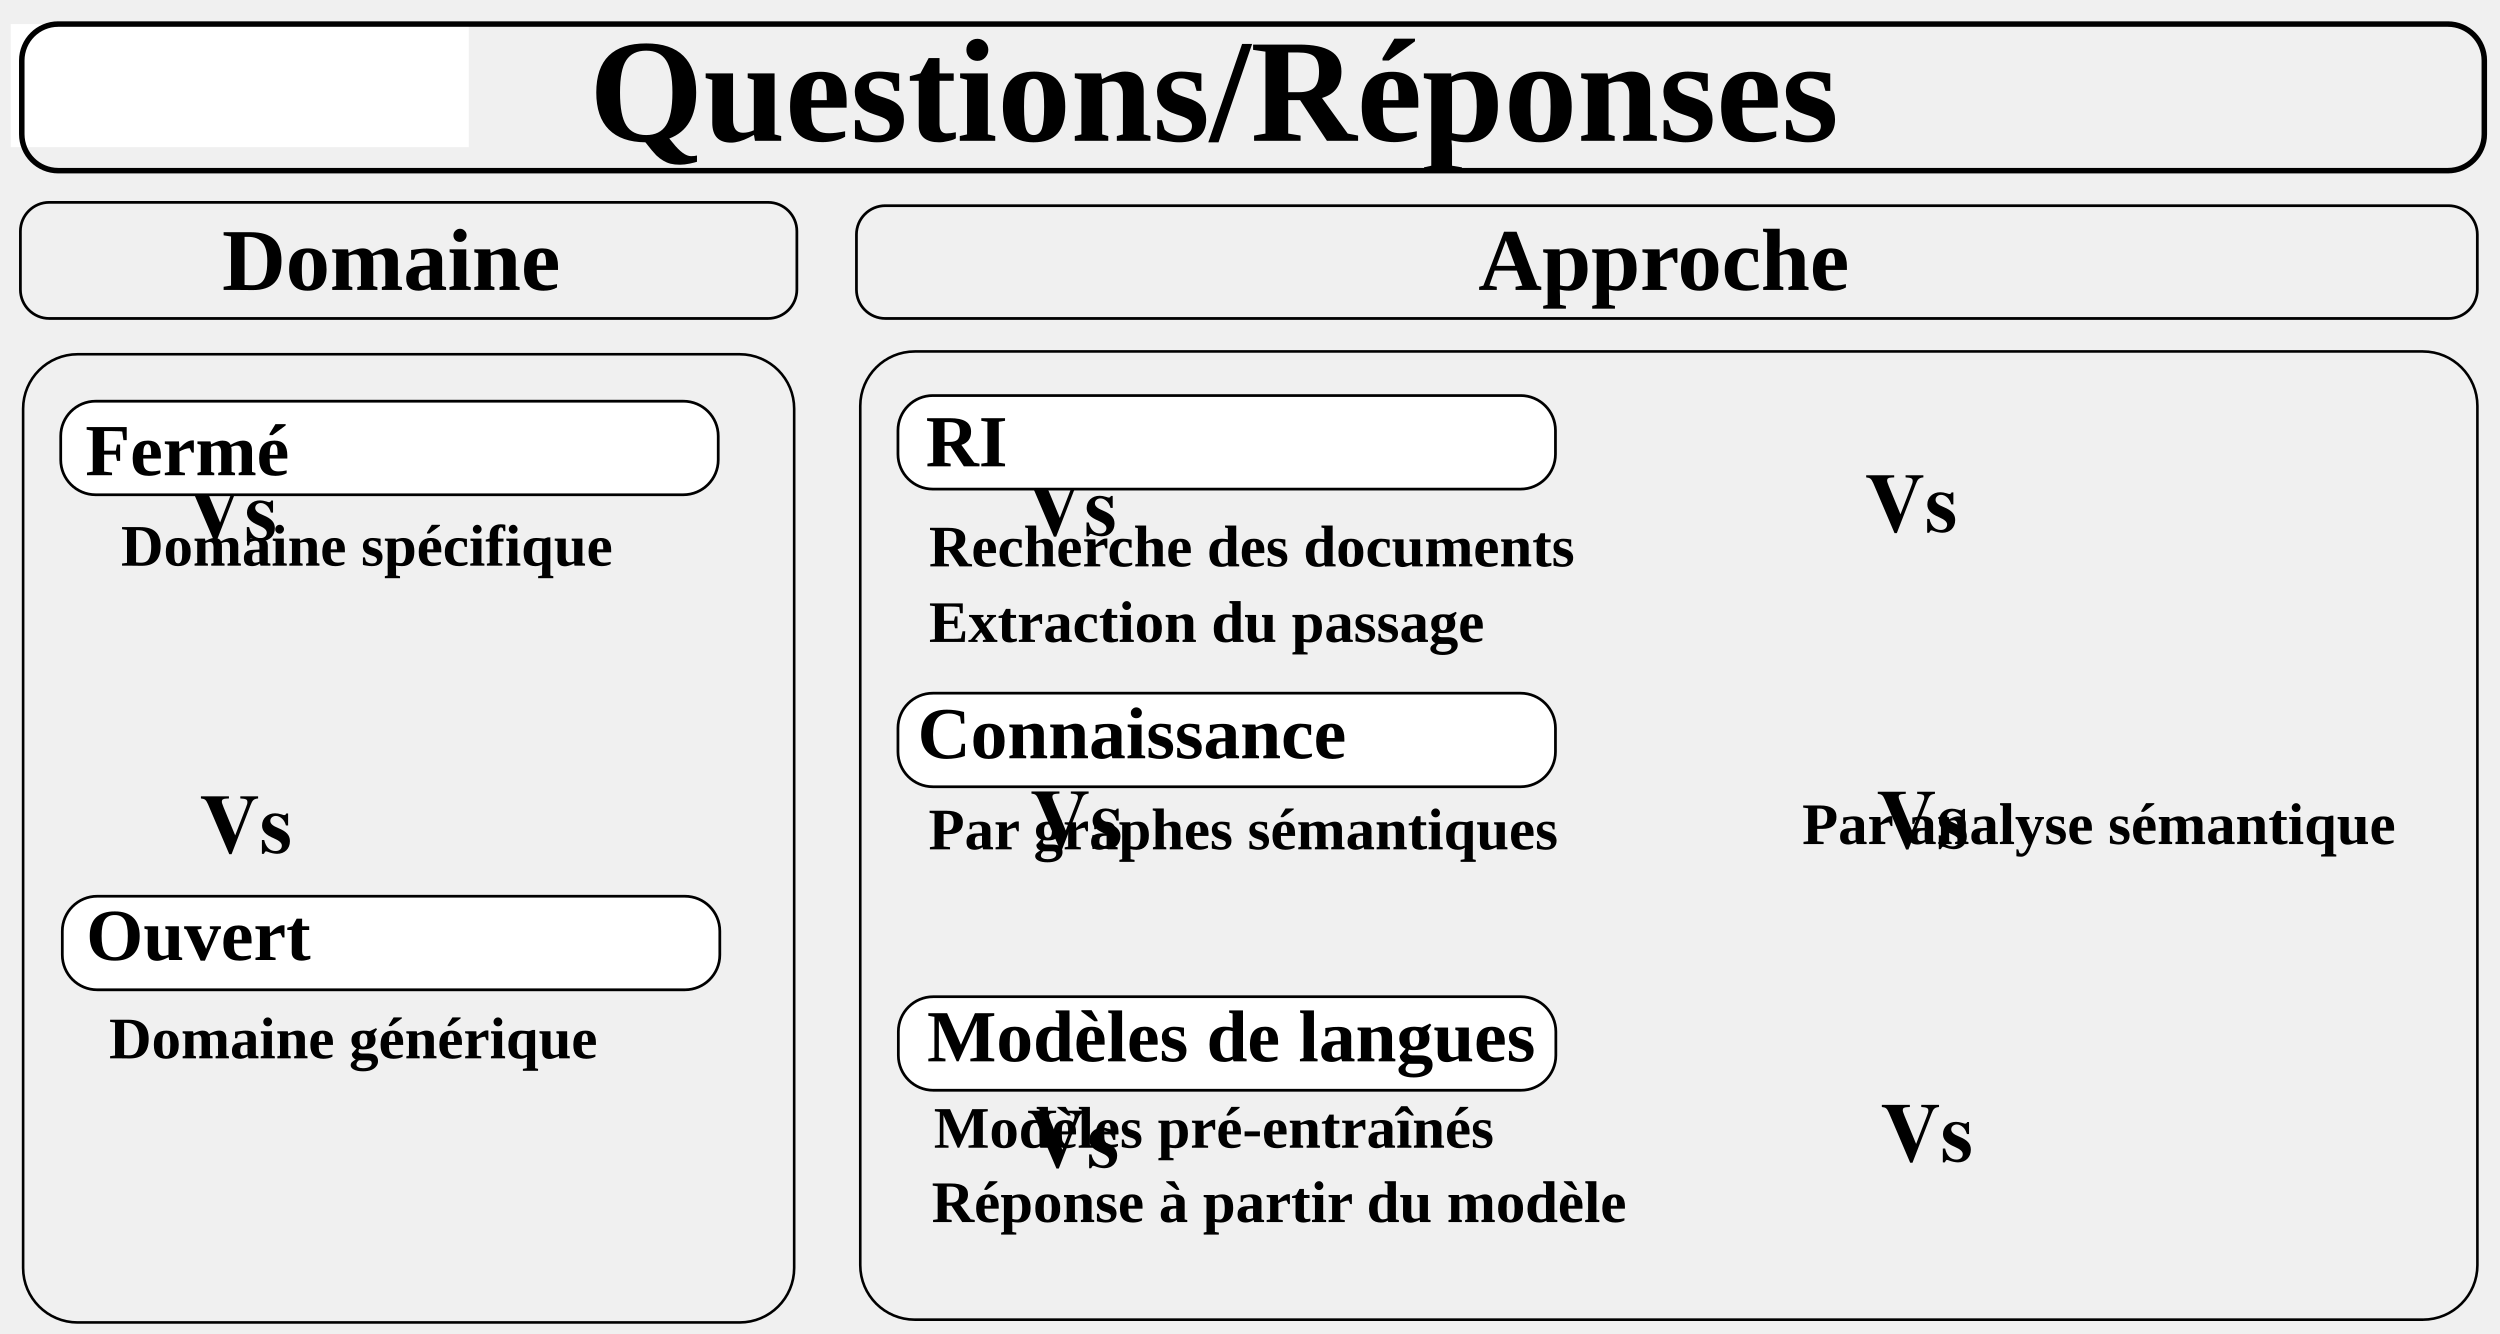
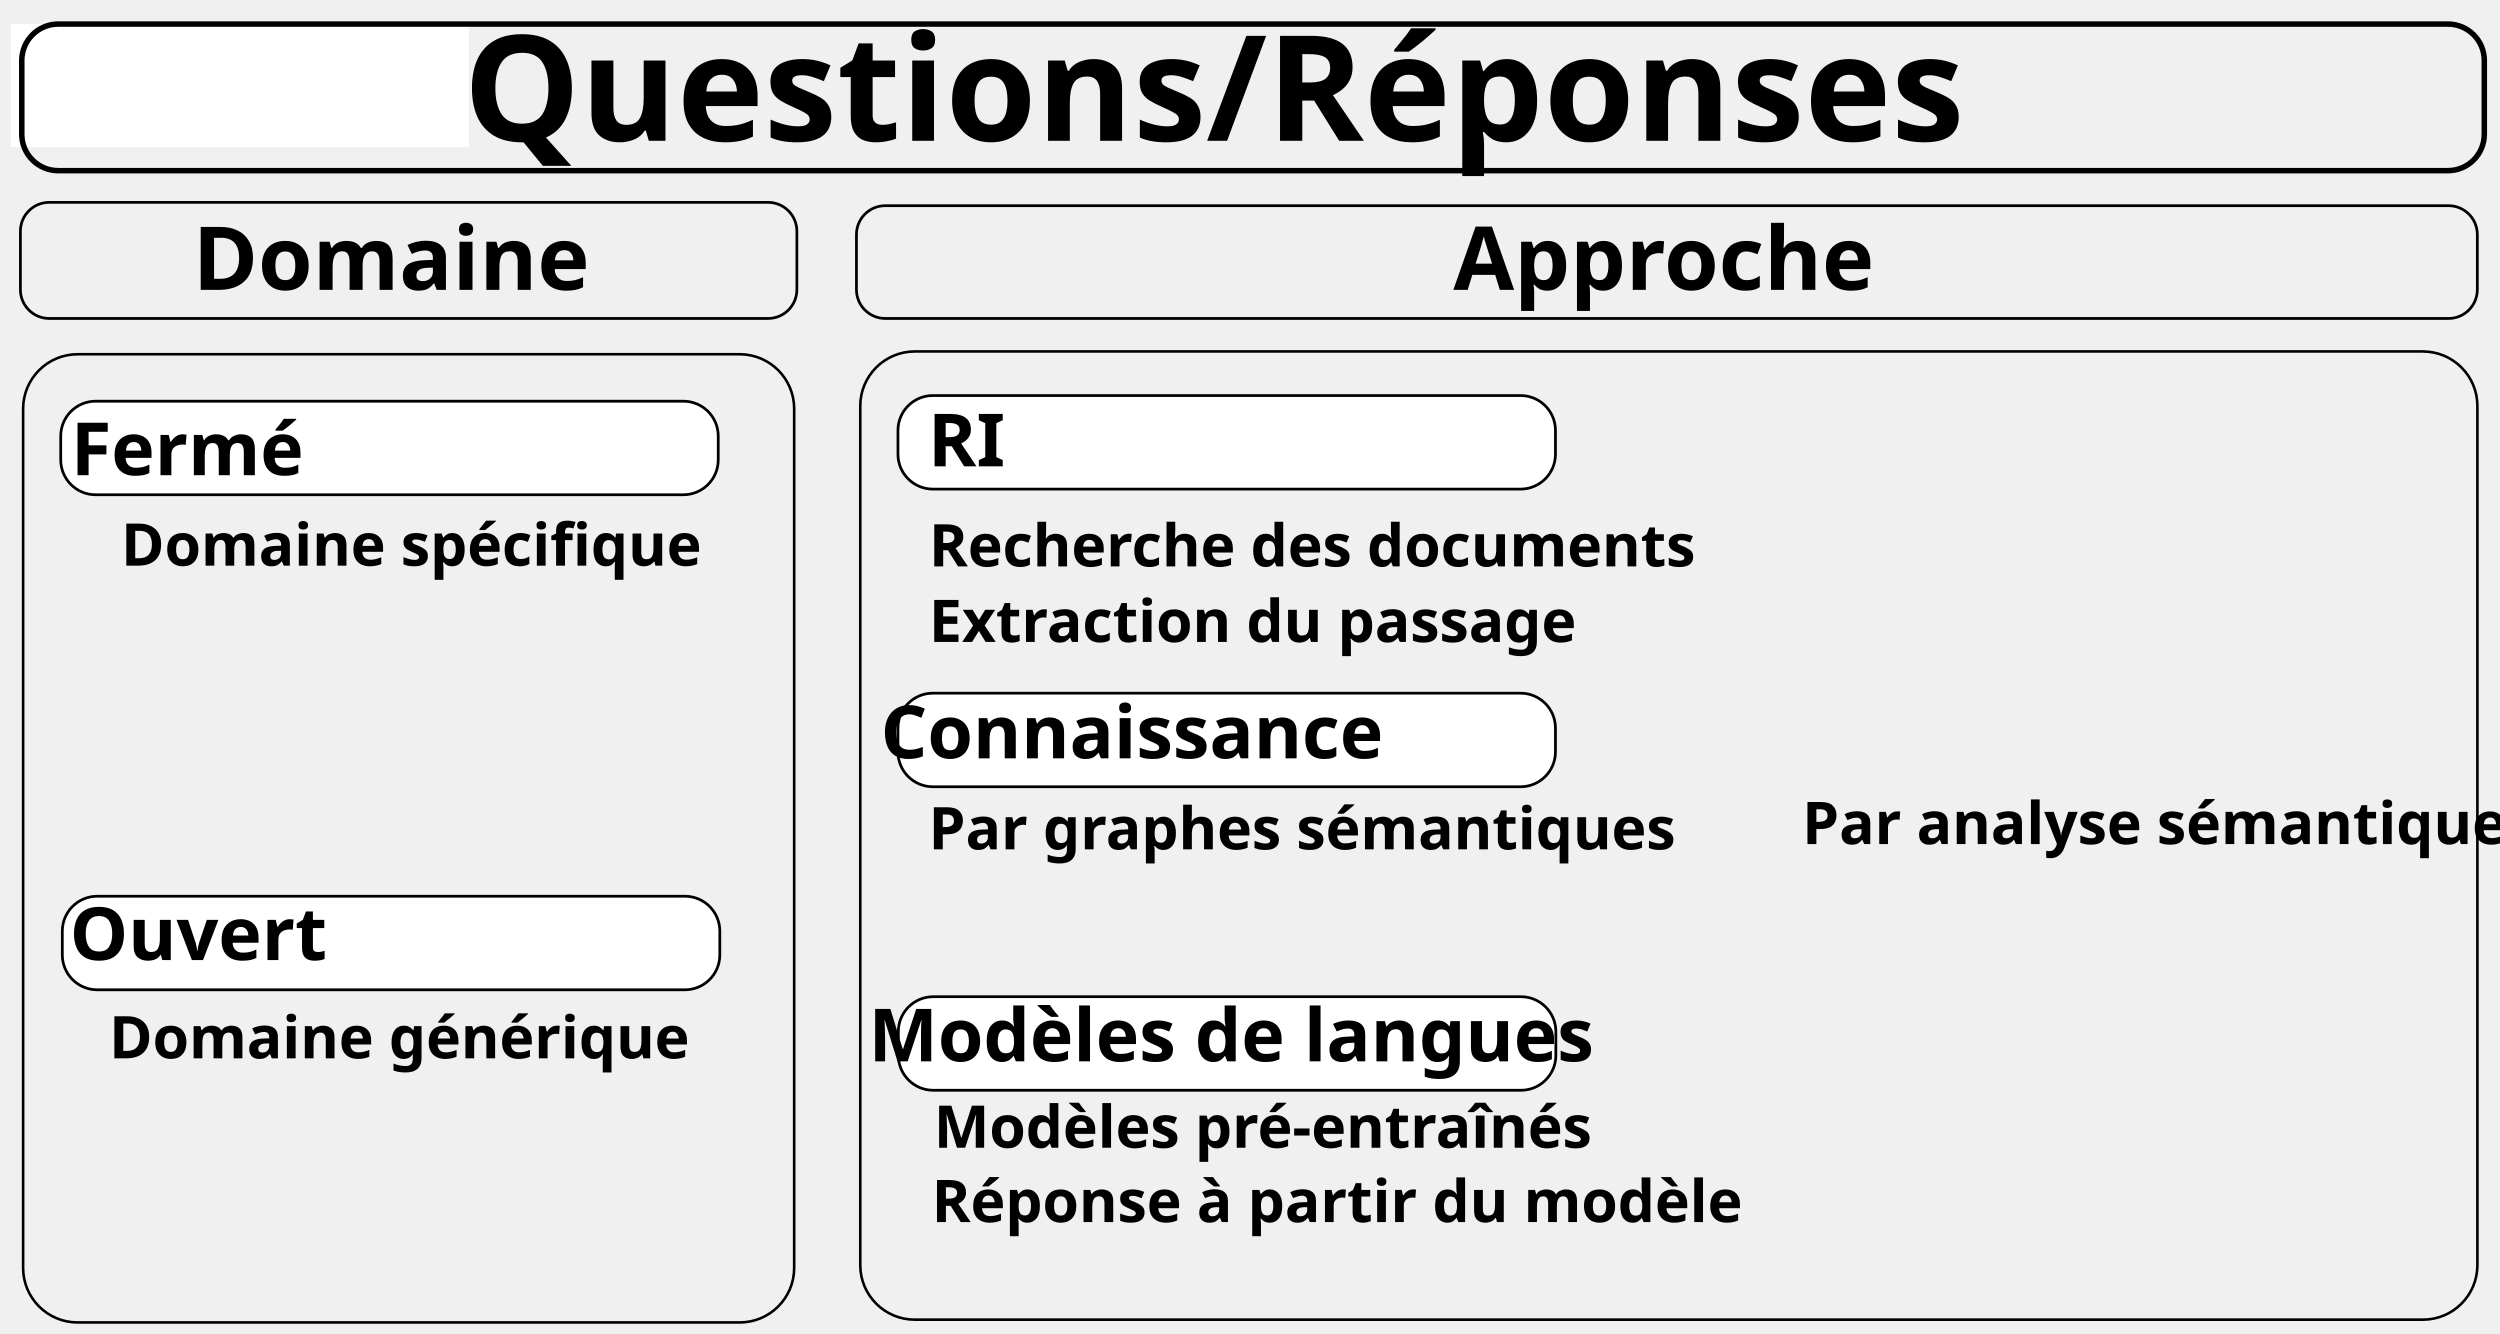
<svg xmlns="http://www.w3.org/2000/svg" width="12cm" height="6.4cm" viewBox="-301 0 237 113.371" version="1.1" id="svg252">
  <defs id="defs256" />
  <rect id="rect78-7-9-8" height="91.786" width="73.096" y="27.068" x="-298.809" style="fill:none;fill-opacity:0.651;stroke:#000000;stroke-width:0.247;stroke-miterlimit:4;stroke-dasharray:none" ry="5.168" />
-   <text font-size="12.418" style="font-style:normal;font-weight:normal;font-size:12.418px;font-family:'Times New Roman';text-anchor:start;fill:#000000" x="121.584" y="0.156" id="text44">
+   <text font-size="12.418" style="font-style:normal;font-weight:normal;font-size:12.418px;font-family:'Crimson Text';text-anchor:start;fill:#000000" x="121.584" y="0.156" id="text44">
    <tspan x="121.584" y="0.156" id="tspan42" />
-   </text>
-   <text font-size="7.902" style="font-style:normal;font-weight:700;font-size:7.902px;font-family:'Nimbus Roman No9 L';text-anchor:start;fill:#000000" x="-283.508" y="44.655" id="text222">
-     <tspan x="-283.508" y="44.655" id="tspan220">Vs</tspan>
-   </text>
-   <text font-size="7.902" style="font-style:normal;font-weight:700;font-size:7.902px;font-family:'Nimbus Roman No9 L';text-anchor:start;fill:#000000" x="-282.078" y="74.321" id="text226">
-     <tspan x="-282.078" y="74.321" id="tspan224">Vs</tspan>
-   </text>
-   <text font-size="7.902" style="font-style:normal;font-weight:700;font-size:7.902px;font-family:'Nimbus Roman No9 L';text-anchor:start;fill:#000000" x="-203.908" y="44.216" id="text230">
-     <tspan x="-203.908" y="44.216" id="tspan228">Vs</tspan>
-   </text>
-   <text font-size="7.902" style="font-style:normal;font-weight:700;font-size:7.902px;font-family:'Nimbus Roman No9 L';text-anchor:start;fill:#000000" x="-203.342" y="73.861" id="text234">
-     <tspan x="-203.342" y="73.861" id="tspan232">Vs</tspan>
-   </text>
-   <text font-size="7.902" style="font-style:normal;font-weight:700;font-size:7.902px;font-family:'Nimbus Roman No9 L';text-anchor:start;fill:#000000" x="-203.66" y="104.125" id="text238">
-     <tspan x="-203.66" y="104.125" id="tspan236">Vs</tspan>
-   </text>
-   <text font-size="7.902" style="font-style:normal;font-weight:700;font-size:7.902px;font-family:'Nimbus Roman No9 L';text-anchor:start;fill:#000000" x="-124.211" y="43.88" id="text242">
-     <tspan x="-124.211" y="43.88" id="tspan240">Vs</tspan>
-   </text>
-   <text font-size="7.902" style="font-style:normal;font-weight:700;font-size:7.902px;font-family:'Nimbus Roman No9 L';text-anchor:start;fill:#000000" x="-123.115" y="73.879" id="text246">
-     <tspan x="-123.115" y="73.879" id="tspan244">Vs</tspan>
-   </text>
-   <text font-size="7.902" style="font-style:normal;font-weight:700;font-size:7.902px;font-family:'Nimbus Roman No9 L';text-anchor:start;fill:#000000" x="-122.726" y="103.568" id="text250">
-     <tspan x="-122.726" y="103.568" id="tspan248">Vs</tspan>
  </text>
  <rect id="rect76-6" height="11.668" width="43.429" y="-4.232" x="-299.984" style="fill:#ffffff" />
  <rect id="rect78-7" height="13.897" width="233.448" y="-4.233" x="-298.935" style="fill:none;fill-opacity:1;stroke:#000000;stroke-width:0.523;stroke-miterlimit:4;stroke-dasharray:none" ry="3.455" />
-   <text id="text82-5" y="6.835" x="-185.927" style="font-style:normal;font-weight:normal;font-size:6.773px;font-family:'Times New Roman';text-anchor:middle;fill:#000000;fill-opacity:1" font-size="6.773">
-     <tspan id="tspan80-3" y="6.835" x="-185.927" style="font-style:normal;font-variant:normal;font-weight:bold;font-stretch:normal;font-size:13.935px;font-family:'Times New Roman';-inkscape-font-specification:'Times New Roman, Bold';font-variant-ligatures:normal;font-variant-caps:normal;font-variant-numeric:normal;font-feature-settings:normal;text-align:center;writing-mode:lr-tb;text-anchor:middle;fill:#000000;fill-opacity:1">Questions/Réponses</tspan>
+   <text id="text82-5" y="6.835" x="-185.927" style="font-style:normal;font-weight:normal;font-size:6.773px;font-family:'Crimson Text';text-anchor:middle;fill:#000000;fill-opacity:1" font-size="6.773">
+     <tspan id="tspan80-3" y="6.835" x="-185.927" style="font-style:normal;font-variant:normal;font-weight:bold;font-stretch:normal;font-size:13.935px;font-family:'Crimson Text';-inkscape-font-specification:'Times New Roman, Bold';font-variant-ligatures:normal;font-variant-caps:normal;font-variant-numeric:normal;font-feature-settings:normal;text-align:center;writing-mode:lr-tb;text-anchor:middle;fill:#000000;fill-opacity:1">Questions/Réponses</tspan>
  </text>
  <rect id="rect78-7-9" height="11.007" width="73.609" y="12.669" x="-299.066" style="fill:none;fill-opacity:1;stroke:#000000;stroke-width:0.261;stroke-miterlimit:4;stroke-dasharray:none" ry="2.736" />
-   <text id="text82-5-7" y="20.966" x="-263.917" style="font-style:normal;font-weight:normal;font-size:6.773px;font-family:'Times New Roman';text-anchor:middle;fill:#000000;fill-opacity:1;stroke-width:1;" font-size="6.773">
-     <tspan id="tspan80-3-8" y="20.966" x="-263.917" style="font-style:normal;font-variant:normal;font-weight:bold;font-stretch:normal;font-size:8.361px;font-family:'Times New Roman';-inkscape-font-specification:'Times New Roman, Bold';font-variant-ligatures:normal;font-variant-caps:normal;font-variant-numeric:normal;font-feature-settings:normal;text-align:center;writing-mode:lr-tb;text-anchor:middle;fill:#000000;fill-opacity:1;stroke-width:1;">Domaine</tspan>
+   <text id="text82-5-7" y="20.966" x="-263.917" style="font-style:normal;font-weight:normal;font-size:6.773px;font-family:'Crimson Text';text-anchor:middle;fill:#000000;fill-opacity:1;stroke-width:1;" font-size="6.773">
+     <tspan id="tspan80-3-8" y="20.966" x="-263.917" style="font-style:normal;font-variant:normal;font-weight:bold;font-stretch:normal;font-size:8.361px;font-family:'Crimson Text';-inkscape-font-specification:'Times New Roman, Bold';font-variant-ligatures:normal;font-variant-caps:normal;font-variant-numeric:normal;font-feature-settings:normal;text-align:center;writing-mode:lr-tb;text-anchor:middle;fill:#000000;fill-opacity:1;stroke-width:1;">Domaine</tspan>
  </text>
  <rect id="rect78-7-9-3" height="10.692" width="153.659" y="12.984" x="-219.809" style="fill:none;fill-opacity:1;stroke:#000000;stroke-width:0.261;stroke-miterlimit:4;stroke-dasharray:none" ry="2.736" />
-   <text id="text82-5-7-1" y="20.966" x="-143.278" style="font-style:normal;font-weight:normal;font-size:6.773px;font-family:'Times New Roman';text-anchor:middle;fill:#000000;fill-opacity:1;stroke-width:1;" font-size="6.773">
-     <tspan id="tspan80-3-8-8" y="20.966" x="-143.278" style="font-style:normal;font-variant:normal;font-weight:bold;font-stretch:normal;font-size:8.361px;font-family:'Times New Roman';-inkscape-font-specification:'Times New Roman, Bold';font-variant-ligatures:normal;font-variant-caps:normal;font-variant-numeric:normal;font-feature-settings:normal;text-align:center;writing-mode:lr-tb;text-anchor:middle;fill:#000000;fill-opacity:1;stroke-width:1;">Approche</tspan>
+   <text id="text82-5-7-1" y="20.966" x="-143.278" style="font-style:normal;font-weight:normal;font-size:6.773px;font-family:'Crimson Text';text-anchor:middle;fill:#000000;fill-opacity:1;stroke-width:1;" font-size="6.773">
+     <tspan id="tspan80-3-8-8" y="20.966" x="-143.278" style="font-style:normal;font-variant:normal;font-weight:bold;font-stretch:normal;font-size:8.361px;font-family:'Crimson Text';-inkscape-font-specification:'Times New Roman, Bold';font-variant-ligatures:normal;font-variant-caps:normal;font-variant-numeric:normal;font-feature-settings:normal;text-align:center;writing-mode:lr-tb;text-anchor:middle;fill:#000000;fill-opacity:1;stroke-width:1;">Approche</tspan>
  </text>
  <rect id="rect78-7-9-3-8-9-0-0-3-7" height="8.869" width="62.331" y="31.519" x="-295.243" style="fill:#ffffff;fill-opacity:1;stroke:#000000;stroke-width:0.261;stroke-miterlimit:4;stroke-dasharray:none" ry="3.308" />
  <rect id="rect78-7-9-3-8-9-0-0-3-5" height="8.869" width="62.331" y="78.449" x="-295.093" style="fill:#ffffff;fill-opacity:1;stroke:#000000;stroke-width:0.261;stroke-miterlimit:4;stroke-dasharray:none" ry="3.308" />
-   <text id="text82-5-7-1-4" y="84.499" x="-282.195" style="font-style:normal;font-weight:normal;font-size:6.773px;font-family:'Times New Roman';text-anchor:middle;fill:#ffff00;fill-opacity:1;stroke-width:1" font-size="6.773">
-     <tspan id="tspan80-3-8-8-8" y="84.499" x="-282.195" style="font-style:normal;font-variant:normal;font-weight:bold;font-stretch:normal;font-size:6.967px;font-family:'Times New Roman';-inkscape-font-specification:'Times New Roman, Bold';font-variant-ligatures:normal;font-variant-caps:normal;font-variant-numeric:normal;font-feature-settings:normal;text-align:center;writing-mode:lr-tb;text-anchor:middle;fill:#000000;fill-opacity:1;stroke-width:1">Ouvert</tspan>
+   <text id="text82-5-7-1-4" y="84.499" x="-282.195" style="font-style:normal;font-weight:normal;font-size:6.773px;font-family:'Crimson Text';text-anchor:middle;fill:#ffff00;fill-opacity:1;stroke-width:1" font-size="6.773">
+     <tspan id="tspan80-3-8-8-8" y="84.499" x="-282.195" style="font-style:normal;font-variant:normal;font-weight:bold;font-stretch:normal;font-size:6.967px;font-family:'Crimson Text';-inkscape-font-specification:'Times New Roman, Bold';font-variant-ligatures:normal;font-variant-caps:normal;font-variant-numeric:normal;font-feature-settings:normal;text-align:center;writing-mode:lr-tb;text-anchor:middle;fill:#000000;fill-opacity:1;stroke-width:1">Ouvert</tspan>
  </text>
-   <text id="text82-5-7-1-4-6" y="38.535" x="-283.241" style="font-style:normal;font-weight:normal;font-size:6.773px;font-family:'Times New Roman';text-anchor:middle;fill:#ffff00;fill-opacity:1;stroke-width:1" font-size="6.773">
-     <tspan id="tspan80-3-8-8-8-0" y="38.535" x="-283.241" style="font-style:normal;font-variant:normal;font-weight:bold;font-stretch:normal;font-size:6.967px;font-family:'Times New Roman';-inkscape-font-specification:'Times New Roman, Bold';font-variant-ligatures:normal;font-variant-caps:normal;font-variant-numeric:normal;font-feature-settings:normal;text-align:center;writing-mode:lr-tb;text-anchor:middle;fill:#000000;fill-opacity:1;stroke-width:1">Fermé</tspan>
+   <text id="text82-5-7-1-4-6" y="38.535" x="-283.241" style="font-style:normal;font-weight:normal;font-size:6.773px;font-family:'Crimson Text';text-anchor:middle;fill:#ffff00;fill-opacity:1;stroke-width:1" font-size="6.773">
+     <tspan id="tspan80-3-8-8-8-0" y="38.535" x="-283.241" style="font-style:normal;font-variant:normal;font-weight:bold;font-stretch:normal;font-size:6.967px;font-family:'Crimson Text';-inkscape-font-specification:'Times New Roman, Bold';font-variant-ligatures:normal;font-variant-caps:normal;font-variant-numeric:normal;font-feature-settings:normal;text-align:center;writing-mode:lr-tb;text-anchor:middle;fill:#000000;fill-opacity:1;stroke-width:1">Fermé</tspan>
  </text>
-   <text xml:space="preserve" style="font-style:normal;font-variant:normal;font-weight:bold;font-stretch:normal;font-size:5.574px;line-height:0%;font-family:'Times New Roman';-inkscape-font-specification:'Times New Roman, Bold';font-variant-ligatures:normal;font-variant-caps:normal;font-variant-numeric:normal;font-feature-settings:normal;text-align:start;letter-spacing:0px;word-spacing:0px;writing-mode:lr-tb;text-anchor:start;fill:#000000;fill-opacity:1;stroke:none;stroke-width:0.523px;stroke-linecap:butt;stroke-linejoin:miter;stroke-opacity:1" x="-289.523" y="47.108" id="text1216">
-     <tspan id="tspan1214" x="-289.523" y="47.108" style="font-style:normal;font-variant:normal;font-weight:bold;font-stretch:normal;font-size:5.574px;font-family:'Times New Roman';-inkscape-font-specification:'Times New Roman, Bold';font-variant-ligatures:normal;font-variant-caps:normal;font-variant-numeric:normal;font-feature-settings:normal;text-align:start;writing-mode:lr-tb;text-anchor:start;stroke-width:0.523px">Domaine spécifique</tspan>
+   <text xml:space="preserve" style="font-style:normal;font-variant:normal;font-weight:bold;font-stretch:normal;font-size:5.574px;line-height:0%;font-family:'Crimson Text';-inkscape-font-specification:'Times New Roman, Bold';font-variant-ligatures:normal;font-variant-caps:normal;font-variant-numeric:normal;font-feature-settings:normal;text-align:start;letter-spacing:0px;word-spacing:0px;writing-mode:lr-tb;text-anchor:start;fill:#000000;fill-opacity:1;stroke:none;stroke-width:0.523px;stroke-linecap:butt;stroke-linejoin:miter;stroke-opacity:1" x="-289.523" y="47.108" id="text1216">
+     <tspan id="tspan1214" x="-289.523" y="47.108" style="font-style:normal;font-variant:normal;font-weight:bold;font-stretch:normal;font-size:5.574px;font-family:'Crimson Text';-inkscape-font-specification:'Times New Roman, Bold';font-variant-ligatures:normal;font-variant-caps:normal;font-variant-numeric:normal;font-feature-settings:normal;text-align:start;writing-mode:lr-tb;text-anchor:start;stroke-width:0.523px">Domaine spécifique</tspan>
  </text>
-   <text xml:space="preserve" style="font-style:normal;font-variant:normal;font-weight:bold;font-stretch:normal;font-size:5.574px;line-height:0%;font-family:'Times New Roman';-inkscape-font-specification:'Times New Roman, Bold';font-variant-ligatures:normal;font-variant-caps:normal;font-variant-numeric:normal;font-feature-settings:normal;text-align:start;letter-spacing:0px;word-spacing:0px;writing-mode:lr-tb;text-anchor:start;fill:#000000;fill-opacity:1;stroke:none;stroke-width:0.523px;stroke-linecap:butt;stroke-linejoin:miter;stroke-opacity:1" x="-290.658" y="93.809" id="text1216-0">
-     <tspan id="tspan1214-6" x="-290.658" y="93.809" style="font-style:normal;font-variant:normal;font-weight:bold;font-stretch:normal;font-size:5.574px;font-family:'Times New Roman';-inkscape-font-specification:'Times New Roman, Bold';font-variant-ligatures:normal;font-variant-caps:normal;font-variant-numeric:normal;font-feature-settings:normal;text-align:start;writing-mode:lr-tb;text-anchor:start;stroke-width:0.523px">Domaine générique</tspan>
+   <text xml:space="preserve" style="font-style:normal;font-variant:normal;font-weight:bold;font-stretch:normal;font-size:5.574px;line-height:0%;font-family:'Crimson Text';-inkscape-font-specification:'Times New Roman, Bold';font-variant-ligatures:normal;font-variant-caps:normal;font-variant-numeric:normal;font-feature-settings:normal;text-align:start;letter-spacing:0px;word-spacing:0px;writing-mode:lr-tb;text-anchor:start;fill:#000000;fill-opacity:1;stroke:none;stroke-width:0.523px;stroke-linecap:butt;stroke-linejoin:miter;stroke-opacity:1" x="-290.658" y="93.809" id="text1216-0">
+     <tspan id="tspan1214-6" x="-290.658" y="93.809" style="font-style:normal;font-variant:normal;font-weight:bold;font-stretch:normal;font-size:5.574px;font-family:'Crimson Text';-inkscape-font-specification:'Times New Roman, Bold';font-variant-ligatures:normal;font-variant-caps:normal;font-variant-numeric:normal;font-feature-settings:normal;text-align:start;writing-mode:lr-tb;text-anchor:start;stroke-width:0.523px">Domaine générique</tspan>
  </text>
  <rect id="rect78-7-9-8-9" height="91.786" width="153.304" y="26.804" x="-219.447" style="fill:none;fill-opacity:0.651;stroke:#000000;stroke-width:0.247;stroke-miterlimit:4;stroke-dasharray:none" ry="5.168" />
  <rect id="rect78-7-9-3-8-9-0-0-3-6" height="8.869" width="62.331" y="30.983" x="-215.874" style="fill:#ffffff;fill-opacity:1;stroke:#000000;stroke-width:0.261;stroke-miterlimit:4;stroke-dasharray:none" ry="3.308" />
-   <text id="text82-5-7-1-4-5" y="37.692" x="-209.368" style="font-style:normal;font-weight:normal;font-size:6.773px;font-family:'Times New Roman';text-anchor:middle;fill:#ffff00;fill-opacity:1;stroke-width:1" font-size="6.773">
-     <tspan id="tspan80-3-8-8-8-3" y="37.692" x="-209.368" style="font-style:normal;font-variant:normal;font-weight:bold;font-stretch:normal;font-size:6.967px;font-family:'Times New Roman';-inkscape-font-specification:'Times New Roman, Bold';font-variant-ligatures:normal;font-variant-caps:normal;font-variant-numeric:normal;font-feature-settings:normal;text-align:center;writing-mode:lr-tb;text-anchor:middle;fill:#000000;fill-opacity:1;stroke-width:1">RI</tspan>
+   <text id="text82-5-7-1-4-5" y="37.692" x="-209.368" style="font-style:normal;font-weight:normal;font-size:6.773px;font-family:'Crimson Text';text-anchor:middle;fill:#ffff00;fill-opacity:1;stroke-width:1" font-size="6.773">
+     <tspan id="tspan80-3-8-8-8-3" y="37.692" x="-209.368" style="font-style:normal;font-variant:normal;font-weight:bold;font-stretch:normal;font-size:6.967px;font-family:'Crimson Text';-inkscape-font-specification:'Times New Roman, Bold';font-variant-ligatures:normal;font-variant-caps:normal;font-variant-numeric:normal;font-feature-settings:normal;text-align:center;writing-mode:lr-tb;text-anchor:middle;fill:#000000;fill-opacity:1;stroke-width:1">RI</tspan>
  </text>
  <rect id="rect78-7-9-3-8-9-0-0-3" height="8.869" width="62.331" y="59.2" x="-215.874" style="fill:#ffffff;fill-opacity:1;stroke:#000000;stroke-width:0.261;stroke-miterlimit:4;stroke-dasharray:none" ry="3.308" />
-   <text id="text82-5-7-1-4-6-6" y="65.373" x="-193.692" style="font-style:normal;font-weight:normal;font-size:6.773px;font-family:'Times New Roman';text-anchor:middle;fill:#ffff00;fill-opacity:1;stroke-width:1" font-size="6.773">
-     <tspan id="tspan80-3-8-8-8-0-0" y="65.373" x="-193.692" style="font-style:normal;font-variant:normal;font-weight:bold;font-stretch:normal;font-size:6.967px;font-family:'Times New Roman';-inkscape-font-specification:'Times New Roman, Bold';font-variant-ligatures:normal;font-variant-caps:normal;font-variant-numeric:normal;font-feature-settings:normal;text-align:center;writing-mode:lr-tb;text-anchor:middle;fill:#000000;fill-opacity:1;stroke-width:1">Connaissance</tspan>
+   <text id="text82-5-7-1-4-6-6" y="65.373" x="-193.692" style="font-style:normal;font-weight:normal;font-size:6.773px;font-family:'Crimson Text';text-anchor:middle;fill:#ffff00;fill-opacity:1;stroke-width:1" font-size="6.773">
+     <tspan id="tspan80-3-8-8-8-0-0" y="65.373" x="-193.692" style="font-style:normal;font-variant:normal;font-weight:bold;font-stretch:normal;font-size:6.967px;font-family:'Crimson Text';-inkscape-font-specification:'Times New Roman, Bold';font-variant-ligatures:normal;font-variant-caps:normal;font-variant-numeric:normal;font-feature-settings:normal;text-align:center;writing-mode:lr-tb;text-anchor:middle;fill:#000000;fill-opacity:1;stroke-width:1">Connaissance</tspan>
  </text>
-   <text xml:space="preserve" style="font-style:normal;font-variant:normal;font-weight:bold;font-stretch:normal;font-size:5.574px;line-height:0%;font-family:'Times New Roman';-inkscape-font-specification:'Times New Roman, Bold';font-variant-ligatures:normal;font-variant-caps:normal;font-variant-numeric:normal;font-feature-settings:normal;text-align:start;letter-spacing:0px;word-spacing:0px;writing-mode:lr-tb;text-anchor:start;fill:#000000;fill-opacity:1;stroke:none;stroke-width:0.523px;stroke-linecap:butt;stroke-linejoin:miter;stroke-opacity:1" x="-212.97" y="74.003" id="text1216-0-0">
-     <tspan id="tspan1214-6-5" x="-212.97" y="74.003" style="font-style:normal;font-variant:normal;font-weight:bold;font-stretch:normal;font-size:5.574px;font-family:'Times New Roman';-inkscape-font-specification:'Times New Roman, Bold';font-variant-ligatures:normal;font-variant-caps:normal;font-variant-numeric:normal;font-feature-settings:normal;text-align:start;writing-mode:lr-tb;text-anchor:start;stroke-width:0.523px">Par graphes sémantiques</tspan>
+   <text xml:space="preserve" style="font-style:normal;font-variant:normal;font-weight:bold;font-stretch:normal;font-size:5.574px;line-height:0%;font-family:'Crimson Text';-inkscape-font-specification:'Times New Roman, Bold';font-variant-ligatures:normal;font-variant-caps:normal;font-variant-numeric:normal;font-feature-settings:normal;text-align:start;letter-spacing:0px;word-spacing:0px;writing-mode:lr-tb;text-anchor:start;fill:#000000;fill-opacity:1;stroke:none;stroke-width:0.523px;stroke-linecap:butt;stroke-linejoin:miter;stroke-opacity:1" x="-212.97" y="74.003" id="text1216-0-0">
+     <tspan id="tspan1214-6-5" x="-212.97" y="74.003" style="font-style:normal;font-variant:normal;font-weight:bold;font-stretch:normal;font-size:5.574px;font-family:'Crimson Text';-inkscape-font-specification:'Times New Roman, Bold';font-variant-ligatures:normal;font-variant-caps:normal;font-variant-numeric:normal;font-feature-settings:normal;text-align:start;writing-mode:lr-tb;text-anchor:start;stroke-width:0.523px">Par graphes sémantiques</tspan>
  </text>
  <rect id="rect78-7-9-3-8-9-0-0" height="8.869" width="62.331" y="87.974" x="-215.837" style="fill:#ffffff;fill-opacity:1;stroke:#000000;stroke-width:0.261;stroke-miterlimit:4;stroke-dasharray:none" ry="3.308" />
-   <text id="text82-5-7-1-4-6-9-3" y="94.099" x="-184.286" style="font-style:normal;font-weight:normal;font-size:6.773px;font-family:'Times New Roman';text-anchor:middle;fill:#ffff00;fill-opacity:1;stroke-width:1" font-size="6.773">
-     <tspan id="tspan80-3-8-8-8-0-9-0" y="94.099" x="-184.286" style="font-style:normal;font-variant:normal;font-weight:bold;font-stretch:normal;font-size:6.967px;font-family:'Times New Roman';-inkscape-font-specification:'Times New Roman, Bold';font-variant-ligatures:normal;font-variant-caps:normal;font-variant-numeric:normal;font-feature-settings:normal;text-align:center;writing-mode:lr-tb;text-anchor:middle;fill:#000000;fill-opacity:1;stroke-width:1">Modèles de langues</tspan>
+   <text id="text82-5-7-1-4-6-9-3" y="94.099" x="-184.286" style="font-style:normal;font-weight:normal;font-size:6.773px;font-family:'Crimson Text';text-anchor:middle;fill:#ffff00;fill-opacity:1;stroke-width:1" font-size="6.773">
+     <tspan id="tspan80-3-8-8-8-0-9-0" y="94.099" x="-184.286" style="font-style:normal;font-variant:normal;font-weight:bold;font-stretch:normal;font-size:6.967px;font-family:'Crimson Text';-inkscape-font-specification:'Times New Roman, Bold';font-variant-ligatures:normal;font-variant-caps:normal;font-variant-numeric:normal;font-feature-settings:normal;text-align:center;writing-mode:lr-tb;text-anchor:middle;fill:#000000;fill-opacity:1;stroke-width:1">Modèles de langues</tspan>
  </text>
-   <text xml:space="preserve" style="font-style:normal;font-variant:normal;font-weight:bold;font-stretch:normal;font-size:5.574px;line-height:0%;font-family:'Times New Roman';-inkscape-font-specification:'Times New Roman, Bold';font-variant-ligatures:normal;font-variant-caps:normal;font-variant-numeric:normal;font-feature-settings:normal;text-align:start;letter-spacing:0px;word-spacing:0px;writing-mode:lr-tb;text-anchor:start;fill:#000000;fill-opacity:1;stroke:none;stroke-width:0.523px;stroke-linecap:butt;stroke-linejoin:miter;stroke-opacity:1" x="-212.468" y="102.29" id="text1216-0-3-0">
-     <tspan id="tspan1214-6-45-4" x="-212.468" y="102.29" style="font-style:normal;font-variant:normal;font-weight:bold;font-stretch:normal;font-size:5.574px;font-family:'Times New Roman';-inkscape-font-specification:'Times New Roman, Bold';font-variant-ligatures:normal;font-variant-caps:normal;font-variant-numeric:normal;font-feature-settings:normal;text-align:start;writing-mode:lr-tb;text-anchor:start;stroke-width:0.523px">Modèles pré-entraînés</tspan>
+   <text xml:space="preserve" style="font-style:normal;font-variant:normal;font-weight:bold;font-stretch:normal;font-size:5.574px;line-height:0%;font-family:'Crimson Text';-inkscape-font-specification:'Times New Roman, Bold';font-variant-ligatures:normal;font-variant-caps:normal;font-variant-numeric:normal;font-feature-settings:normal;text-align:start;letter-spacing:0px;word-spacing:0px;writing-mode:lr-tb;text-anchor:start;fill:#000000;fill-opacity:1;stroke:none;stroke-width:0.523px;stroke-linecap:butt;stroke-linejoin:miter;stroke-opacity:1" x="-212.468" y="102.29" id="text1216-0-3-0">
+     <tspan id="tspan1214-6-45-4" x="-212.468" y="102.29" style="font-style:normal;font-variant:normal;font-weight:bold;font-stretch:normal;font-size:5.574px;font-family:'Crimson Text';-inkscape-font-specification:'Times New Roman, Bold';font-variant-ligatures:normal;font-variant-caps:normal;font-variant-numeric:normal;font-feature-settings:normal;text-align:start;writing-mode:lr-tb;text-anchor:start;stroke-width:0.523px">Modèles pré-entraînés</tspan>
  </text>
-   <text xml:space="preserve" style="font-style:normal;font-variant:normal;font-weight:bold;font-stretch:normal;font-size:5.574px;line-height:0%;font-family:'Times New Roman';-inkscape-font-specification:'Times New Roman, Bold';font-variant-ligatures:normal;font-variant-caps:normal;font-variant-numeric:normal;font-feature-settings:normal;text-align:start;letter-spacing:0px;word-spacing:0px;writing-mode:lr-tb;text-anchor:start;fill:#000000;fill-opacity:1;stroke:none;stroke-width:0.523px;stroke-linecap:butt;stroke-linejoin:miter;stroke-opacity:1" x="-212.931" y="47.176" id="text1216-3-3">
-     <tspan id="tspan1214-61-5" x="-212.931" y="47.176" style="font-style:normal;font-variant:normal;font-weight:bold;font-stretch:normal;font-size:5.574px;font-family:'Times New Roman';-inkscape-font-specification:'Times New Roman, Bold';font-variant-ligatures:normal;font-variant-caps:normal;font-variant-numeric:normal;font-feature-settings:normal;text-align:start;writing-mode:lr-tb;text-anchor:start;stroke-width:0.523px">Recherche des documents</tspan>
+   <text xml:space="preserve" style="font-style:normal;font-variant:normal;font-weight:bold;font-stretch:normal;font-size:5.574px;line-height:0%;font-family:'Crimson Text';-inkscape-font-specification:'Times New Roman, Bold';font-variant-ligatures:normal;font-variant-caps:normal;font-variant-numeric:normal;font-feature-settings:normal;text-align:start;letter-spacing:0px;word-spacing:0px;writing-mode:lr-tb;text-anchor:start;fill:#000000;fill-opacity:1;stroke:none;stroke-width:0.523px;stroke-linecap:butt;stroke-linejoin:miter;stroke-opacity:1" x="-212.931" y="47.176" id="text1216-3-3">
+     <tspan id="tspan1214-61-5" x="-212.931" y="47.176" style="font-style:normal;font-variant:normal;font-weight:bold;font-stretch:normal;font-size:5.574px;font-family:'Crimson Text';-inkscape-font-specification:'Times New Roman, Bold';font-variant-ligatures:normal;font-variant-caps:normal;font-variant-numeric:normal;font-feature-settings:normal;text-align:start;writing-mode:lr-tb;text-anchor:start;stroke-width:0.523px">Recherche des documents</tspan>
  </text>
-   <text xml:space="preserve" style="font-style:normal;font-variant:normal;font-weight:bold;font-stretch:normal;font-size:5.574px;line-height:0%;font-family:'Times New Roman';-inkscape-font-specification:'Times New Roman, Bold';font-variant-ligatures:normal;font-variant-caps:normal;font-variant-numeric:normal;font-feature-settings:normal;text-align:start;letter-spacing:0px;word-spacing:0px;writing-mode:lr-tb;text-anchor:start;fill:#000000;fill-opacity:1;stroke:none;stroke-width:0.523px;stroke-linecap:butt;stroke-linejoin:miter;stroke-opacity:1" x="-212.932" y="54.341" id="text1216-3-3-6">
-     <tspan id="tspan1214-61-5-2" x="-212.932" y="54.341" style="font-style:normal;font-variant:normal;font-weight:bold;font-stretch:normal;font-size:5.574px;font-family:'Times New Roman';-inkscape-font-specification:'Times New Roman, Bold';font-variant-ligatures:normal;font-variant-caps:normal;font-variant-numeric:normal;font-feature-settings:normal;text-align:start;writing-mode:lr-tb;text-anchor:start;stroke-width:0.523px">Extraction du passage</tspan>
+   <text xml:space="preserve" style="font-style:normal;font-variant:normal;font-weight:bold;font-stretch:normal;font-size:5.574px;line-height:0%;font-family:'Crimson Text';-inkscape-font-specification:'Times New Roman, Bold';font-variant-ligatures:normal;font-variant-caps:normal;font-variant-numeric:normal;font-feature-settings:normal;text-align:start;letter-spacing:0px;word-spacing:0px;writing-mode:lr-tb;text-anchor:start;fill:#000000;fill-opacity:1;stroke:none;stroke-width:0.523px;stroke-linecap:butt;stroke-linejoin:miter;stroke-opacity:1" x="-212.932" y="54.341" id="text1216-3-3-6">
+     <tspan id="tspan1214-61-5-2" x="-212.932" y="54.341" style="font-style:normal;font-variant:normal;font-weight:bold;font-stretch:normal;font-size:5.574px;font-family:'Crimson Text';-inkscape-font-specification:'Times New Roman, Bold';font-variant-ligatures:normal;font-variant-caps:normal;font-variant-numeric:normal;font-feature-settings:normal;text-align:start;writing-mode:lr-tb;text-anchor:start;stroke-width:0.523px">Extraction du passage</tspan>
  </text>
-   <text xml:space="preserve" style="font-style:normal;font-variant:normal;font-weight:bold;font-stretch:normal;font-size:5.574px;line-height:0%;font-family:'Times New Roman';-inkscape-font-specification:'Times New Roman, Bold';font-variant-ligatures:normal;font-variant-caps:normal;font-variant-numeric:normal;font-feature-settings:normal;text-align:start;letter-spacing:0px;word-spacing:0px;writing-mode:lr-tb;text-anchor:start;fill:#000000;fill-opacity:1;stroke:none;stroke-width:0.523px;stroke-linecap:butt;stroke-linejoin:miter;stroke-opacity:1" x="-130.154" y="73.502" id="text1216-0-0-9">
-     <tspan id="tspan1214-6-5-1" x="-130.154" y="73.502" style="font-style:normal;font-variant:normal;font-weight:bold;font-stretch:normal;font-size:5.574px;font-family:'Times New Roman';-inkscape-font-specification:'Times New Roman, Bold';font-variant-ligatures:normal;font-variant-caps:normal;font-variant-numeric:normal;font-feature-settings:normal;text-align:start;writing-mode:lr-tb;text-anchor:start;stroke-width:0.523px">Par analyse sémantique</tspan>
+   <text xml:space="preserve" style="font-style:normal;font-variant:normal;font-weight:bold;font-stretch:normal;font-size:5.574px;line-height:0%;font-family:'Crimson Text';-inkscape-font-specification:'Times New Roman, Bold';font-variant-ligatures:normal;font-variant-caps:normal;font-variant-numeric:normal;font-feature-settings:normal;text-align:start;letter-spacing:0px;word-spacing:0px;writing-mode:lr-tb;text-anchor:start;fill:#000000;fill-opacity:1;stroke:none;stroke-width:0.523px;stroke-linecap:butt;stroke-linejoin:miter;stroke-opacity:1" x="-130.154" y="73.502" id="text1216-0-0-9">
+     <tspan id="tspan1214-6-5-1" x="-130.154" y="73.502" style="font-style:normal;font-variant:normal;font-weight:bold;font-stretch:normal;font-size:5.574px;font-family:'Crimson Text';-inkscape-font-specification:'Times New Roman, Bold';font-variant-ligatures:normal;font-variant-caps:normal;font-variant-numeric:normal;font-feature-settings:normal;text-align:start;writing-mode:lr-tb;text-anchor:start;stroke-width:0.523px">Par analyse sémantique</tspan>
  </text>
-   <text xml:space="preserve" style="font-style:normal;font-variant:normal;font-weight:bold;font-stretch:normal;font-size:5.574px;line-height:0%;font-family:'Times New Roman';-inkscape-font-specification:'Times New Roman, Bold';font-variant-ligatures:normal;font-variant-caps:normal;font-variant-numeric:normal;font-feature-settings:normal;text-align:start;letter-spacing:0px;word-spacing:0px;writing-mode:lr-tb;text-anchor:start;fill:#000000;fill-opacity:1;stroke:none;stroke-width:0.523px;stroke-linecap:butt;stroke-linejoin:miter;stroke-opacity:1" x="-212.673" y="109.339" id="text1216-0-3-0-7">
-     <tspan id="tspan1214-6-45-4-0" x="-212.673" y="109.339" style="font-style:normal;font-variant:normal;font-weight:bold;font-stretch:normal;font-size:5.574px;font-family:'Times New Roman';-inkscape-font-specification:'Times New Roman, Bold';font-variant-ligatures:normal;font-variant-caps:normal;font-variant-numeric:normal;font-feature-settings:normal;text-align:start;writing-mode:lr-tb;text-anchor:start;stroke-width:0.523px">Réponse à partir du modèle</tspan>
+   <text xml:space="preserve" style="font-style:normal;font-variant:normal;font-weight:bold;font-stretch:normal;font-size:5.574px;line-height:0%;font-family:'Crimson Text';-inkscape-font-specification:'Times New Roman, Bold';font-variant-ligatures:normal;font-variant-caps:normal;font-variant-numeric:normal;font-feature-settings:normal;text-align:start;letter-spacing:0px;word-spacing:0px;writing-mode:lr-tb;text-anchor:start;fill:#000000;fill-opacity:1;stroke:none;stroke-width:0.523px;stroke-linecap:butt;stroke-linejoin:miter;stroke-opacity:1" x="-212.673" y="109.339" id="text1216-0-3-0-7">
+     <tspan id="tspan1214-6-45-4-0" x="-212.673" y="109.339" style="font-style:normal;font-variant:normal;font-weight:bold;font-stretch:normal;font-size:5.574px;font-family:'Crimson Text';-inkscape-font-specification:'Times New Roman, Bold';font-variant-ligatures:normal;font-variant-caps:normal;font-variant-numeric:normal;font-feature-settings:normal;text-align:start;writing-mode:lr-tb;text-anchor:start;stroke-width:0.523px">Réponse à partir du modèle</tspan>
  </text>
</svg>
